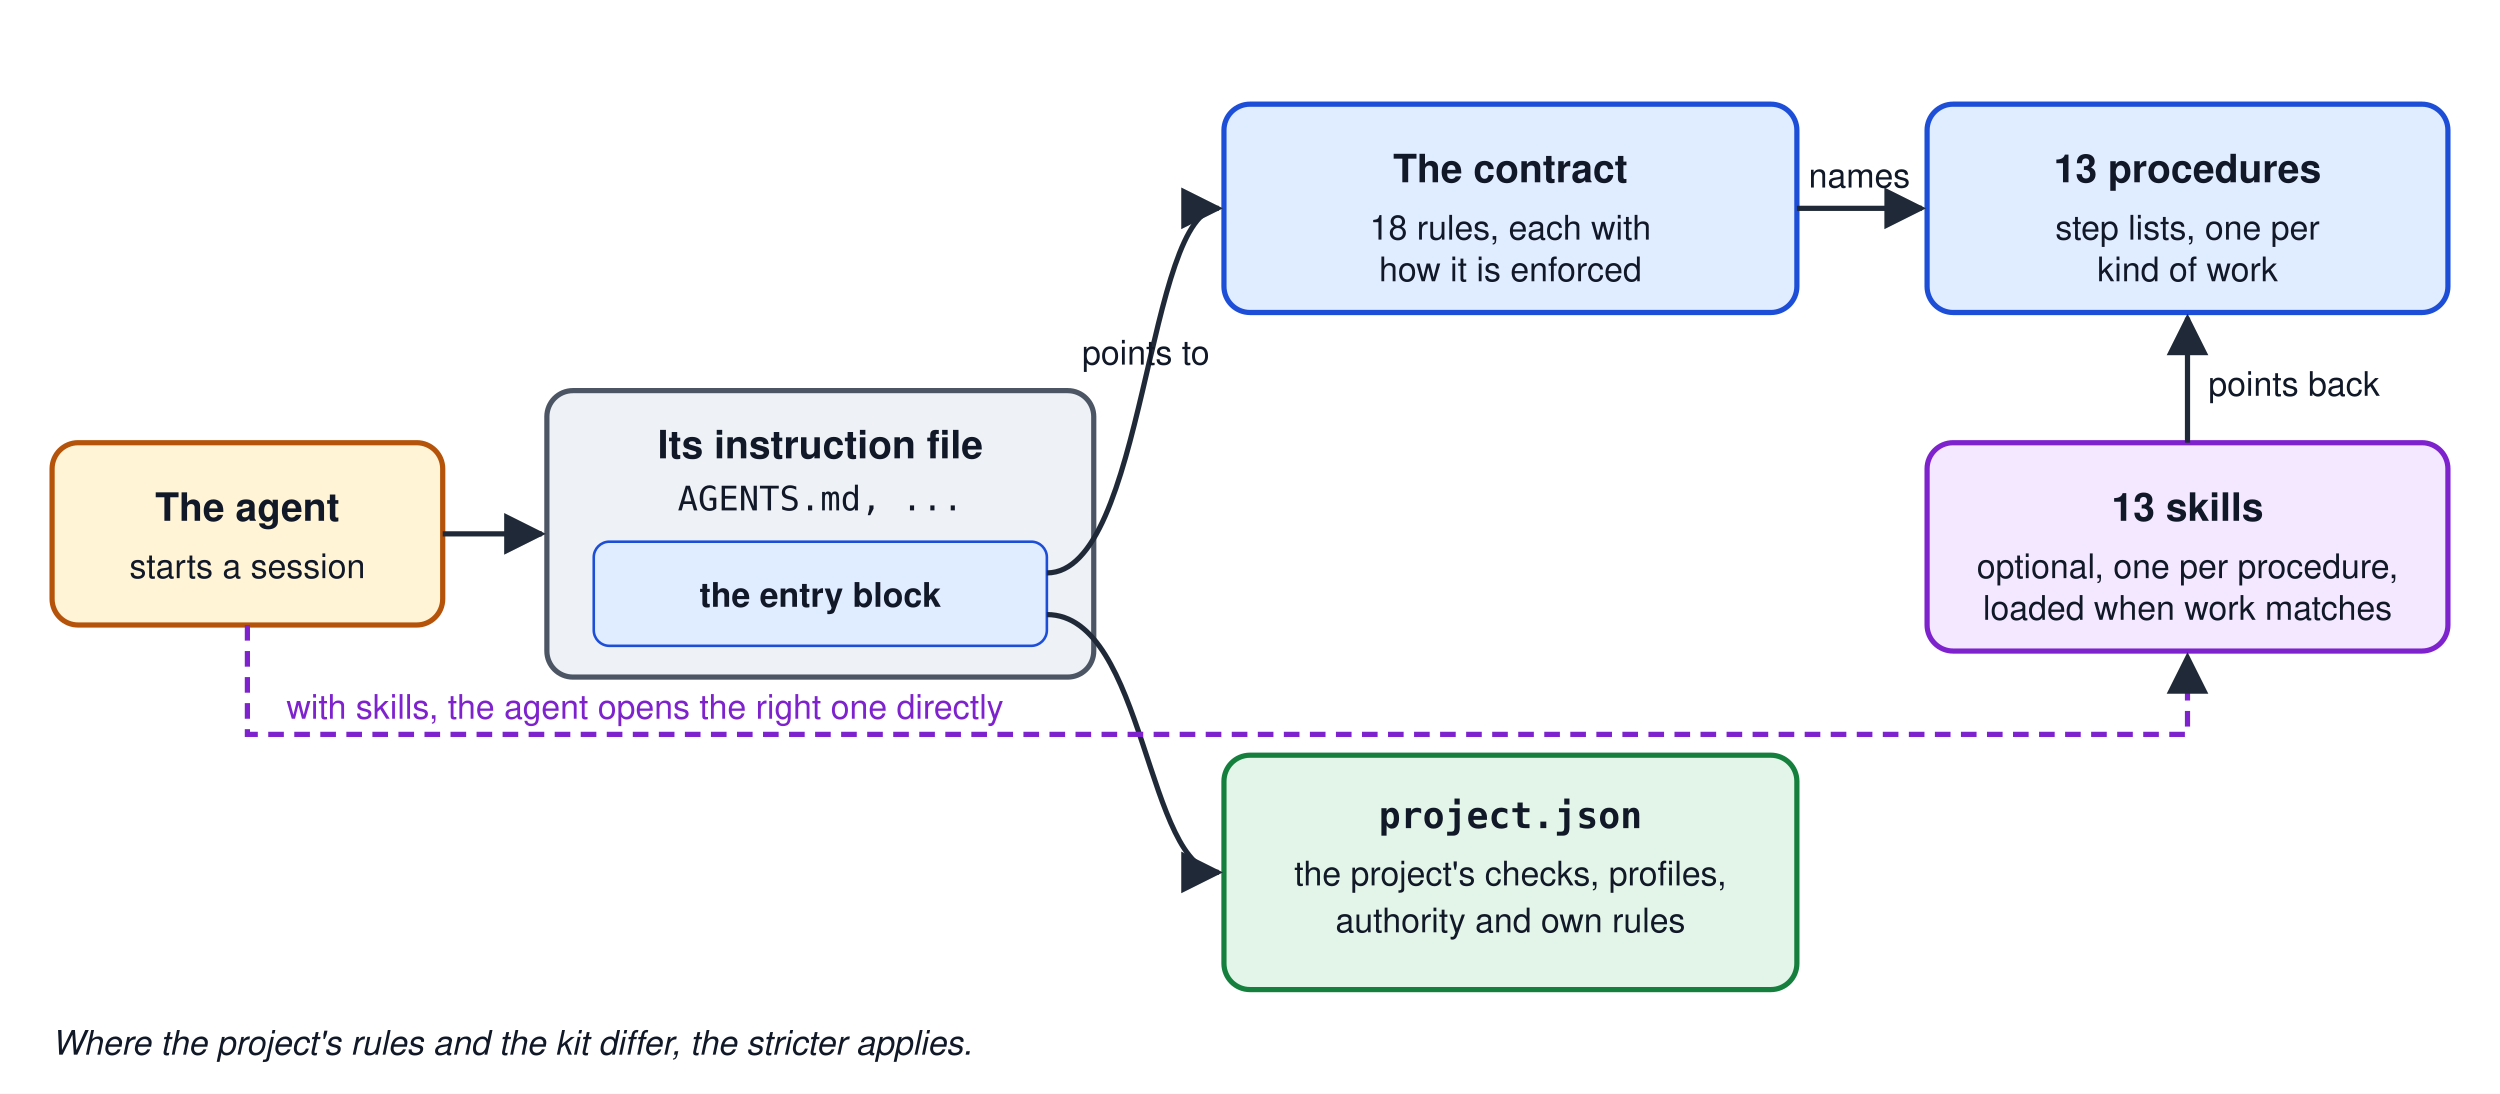
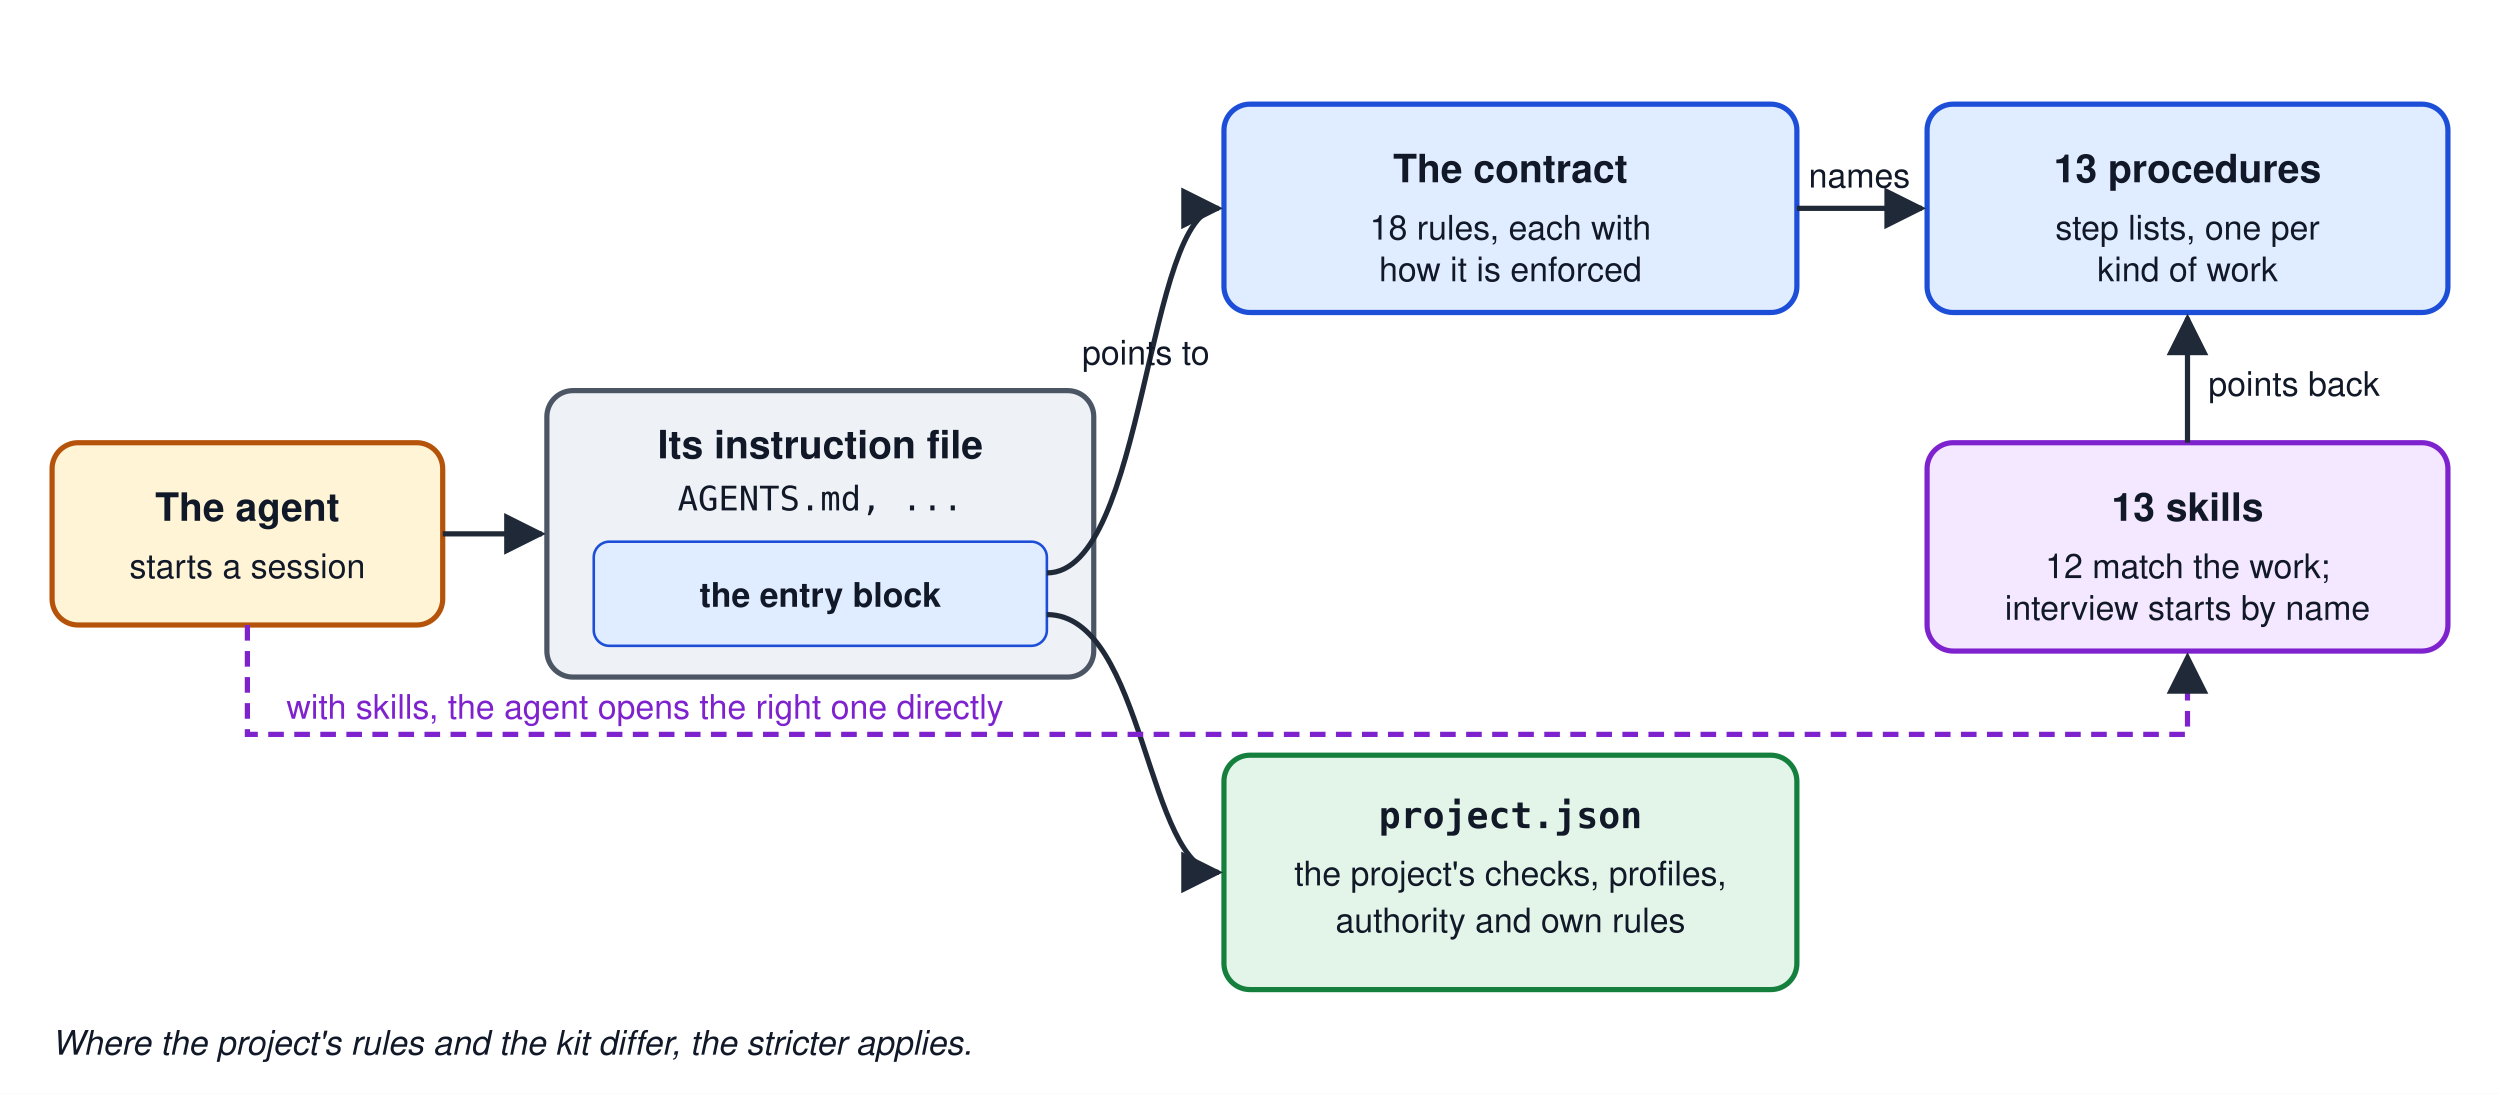
<svg xmlns="http://www.w3.org/2000/svg" viewBox="0 0 960 420" width="960" height="420" role="img" aria-labelledby="title desc" font-family="Helvetica, Arial, sans-serif">
  <defs>
    <marker id="arrow" viewBox="0 0 10 10" refX="9" refY="5" markerWidth="8" markerHeight="8" orient="auto-start-reverse">
      <path d="M0,0 L10,5 L0,10 z" fill="#1f2937" />
    </marker>
  </defs>
  <rect width="960" height="420" fill="#ffffff" />
  <g font-size="15" fill="#111827" text-anchor="middle">
    <rect x="20" y="170" width="150" height="70" rx="10" fill="#fff4d6" stroke="#b45309" stroke-width="2" />
    <text x="95" y="200" font-weight="bold">The agent</text>
    <text x="95" y="222" font-size="13">starts a session</text>
    <rect x="210" y="150" width="210" height="110" rx="10" fill="#eef2f7" stroke="#4b5563" stroke-width="2" />
    <text x="315" y="176" font-weight="bold">Its instruction file</text>
    <text x="315" y="196" font-size="13" font-family="Menlo, Consolas, monospace">AGENTS.md, ...</text>
    <rect x="228" y="208" width="174" height="40" rx="6" fill="#e0ecff" stroke="#1d4ed8" />
    <text x="315" y="233" font-size="13" font-weight="bold">the entry block</text>
    <rect x="470" y="40" width="220" height="80" rx="10" fill="#e0ecff" stroke="#1d4ed8" stroke-width="2" />
    <text x="580" y="70" font-weight="bold">The contract</text>
    <text x="580" y="92" font-size="13">18 rules, each with</text>
    <text x="580" y="108" font-size="13">how it is enforced</text>
    <rect x="470" y="290" width="220" height="90" rx="10" fill="#e3f5e8" stroke="#15803d" stroke-width="2" />
    <text x="580" y="318" font-weight="bold" font-family="Menlo, Consolas, monospace" font-size="14">project.json</text>
    <text x="580" y="340" font-size="13">the project's checks, profiles,</text>
    <text x="580" y="358" font-size="13">authority and own rules</text>
    <rect x="740" y="40" width="200" height="80" rx="10" fill="#e0ecff" stroke="#1d4ed8" stroke-width="2" />
    <text x="840" y="70" font-weight="bold">13 procedures</text>
    <text x="840" y="92" font-size="13">step lists, one per</text>
    <text x="840" y="108" font-size="13">kind of work</text>
    <rect x="740" y="170" width="200" height="80" rx="10" fill="#f3e8ff" stroke="#7e22ce" stroke-width="2" />
    <text x="840" y="200" font-weight="bold">13 skills</text>
-     <text x="840" y="222" font-size="13">optional, one per procedure,</text>
-     <text x="840" y="238" font-size="13">loaded when work matches</text>
+     <text x="840" y="222" font-size="13">12 match the work;</text>
+     <text x="840" y="238" font-size="13">interview starts by name</text>
  </g>
  <g stroke="#1f2937" stroke-width="2" fill="none">
    <line x1="170" y1="205" x2="208" y2="205" marker-end="url(#arrow)" />
    <path d="M402,220 C440,220 440,80 468,80" marker-end="url(#arrow)" />
    <path d="M402,236 C440,236 440,335 468,335" marker-end="url(#arrow)" />
    <line x1="690" y1="80" x2="738" y2="80" marker-end="url(#arrow)" />
    <line x1="840" y1="170" x2="840" y2="122" marker-end="url(#arrow)" />
    <path d="M95,240 L95,282 L840,282 L840,252" stroke="#7e22ce" stroke-dasharray="6 4" marker-end="url(#arrow)" />
  </g>
  <g font-size="13" fill="#111827">
    <text x="440" y="140" text-anchor="middle">points to</text>
    <text x="714" y="72" text-anchor="middle">names</text>
    <text x="848" y="152">points back</text>
    <text x="110" y="276" fill="#7e22ce">with skills, the agent opens the right one directly</text>
    <text x="20" y="405" font-style="italic">Where the project's rules and the kit differ, the stricter applies.</text>
  </g>
</svg>
